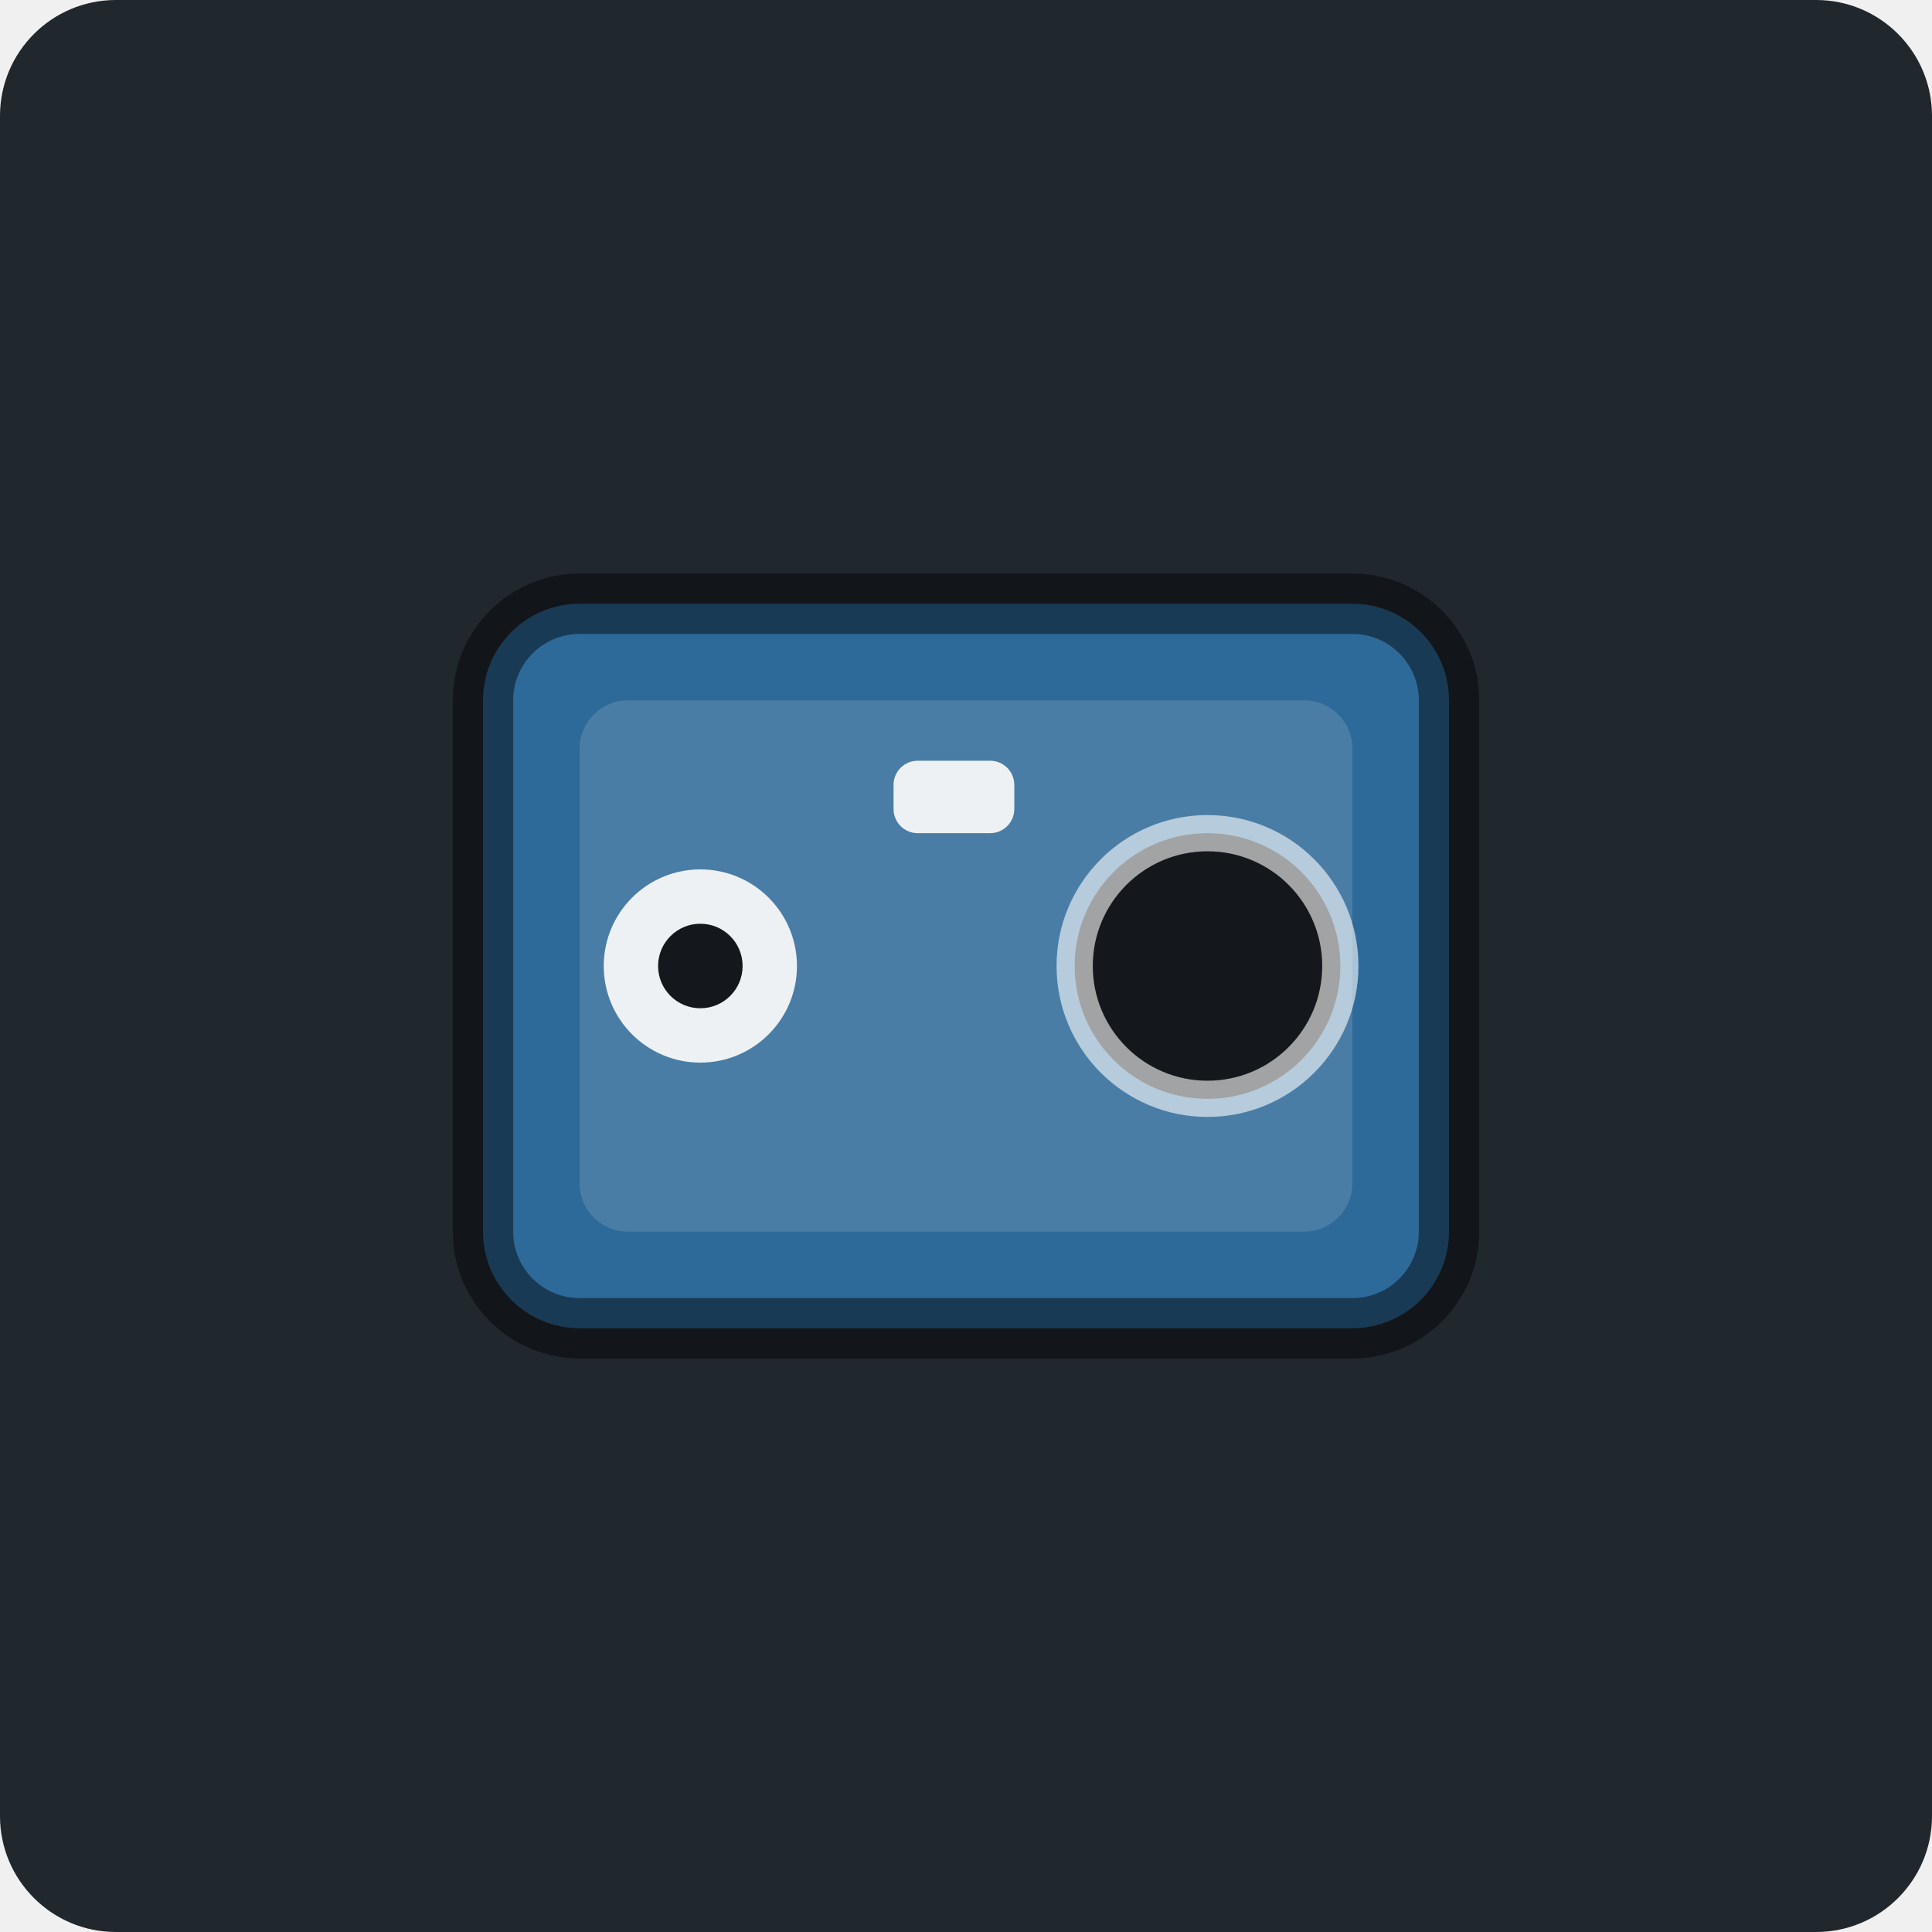
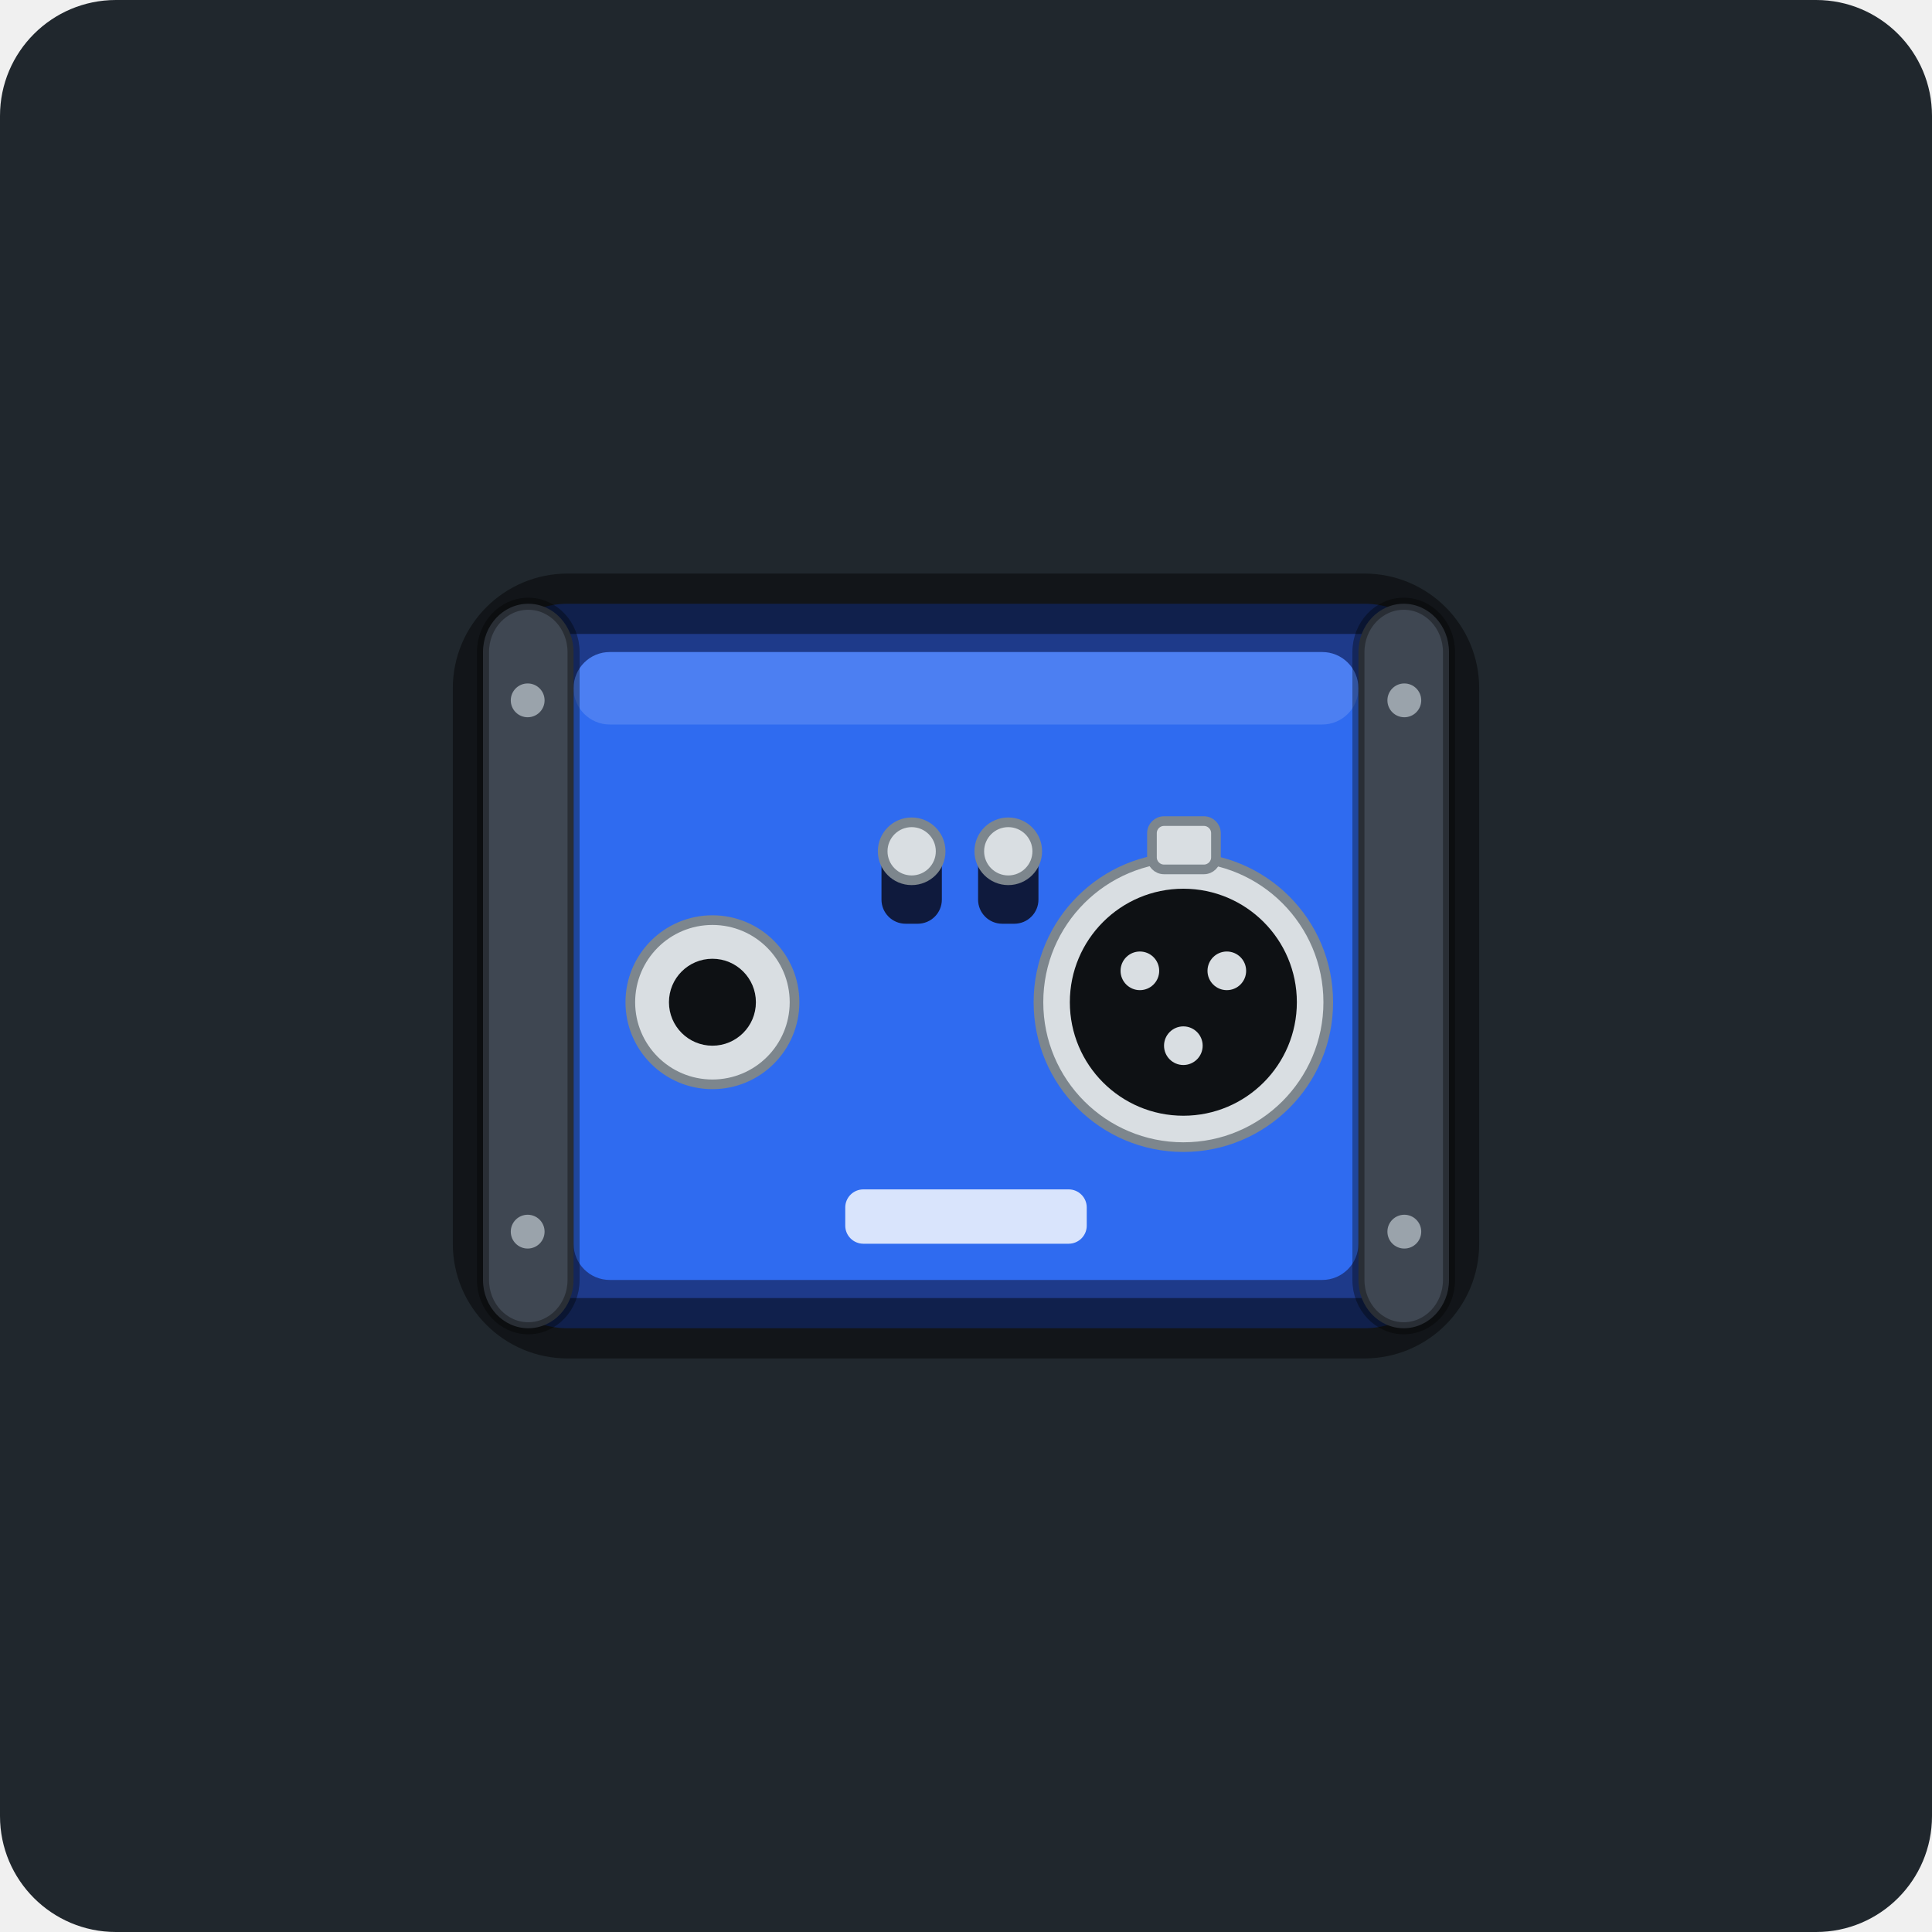
<svg xmlns="http://www.w3.org/2000/svg" viewBox="-0.8 -0.8 1.6 1.6" width="77" height="77">
-   <style>.s-bg{opacity:.5}.s-bpbody{fill:#1f6b5c}.s-bptop{fill:#2a8a76}.s-bpdiv{fill:none;stroke:rgba(0,0,0,.35);stroke-width:.015}.s-bpknob{fill:#16181b;stroke:#c9d0d5;stroke-width:.012}.s-bpmark{fill:none;stroke:#fff;stroke-width:.014;stroke-linecap:round}.s-bpsw{fill:#aab2b9;stroke:#6b747b;stroke-width:.01}.s-bplabel{fill:rgba(255,255,255,.7)}.s-sb1{fill:#2a120a}.s-sb2{fill:#6e2a10}.s-sb3{fill:#c9731f}.s-sb4{fill:#f0ac45}.s-red1{fill:#7d141c}.s-red2{fill:#b5222c}.s-red3{fill:#d43c42}.s-arm{fill:none;stroke:#d9dee2;stroke-width:.018;stroke-linecap:round}.s-gloss2{fill:none;stroke:rgba(255,255,255,.28);stroke-width:.035;stroke-linecap:round}.s-bodyrim{fill:none;stroke:rgba(0,0,0,.55);stroke-width:.018}.s-guard{fill:#f3f0e6;stroke:#bdb6a4;stroke-width:.014}.s-tort{fill:#3a160b}.s-tortspot{fill:#9c4a1c;opacity:.5}.s-tortspot2{fill:#c27a3a;opacity:.32}.s-guardrim{fill:none;stroke:#e9dccb;stroke-width:.012}.s-screw{fill:#cfd5da}.s-maple2{fill:#e6c487;stroke:#a87f3f;stroke-width:.008}.s-rosewood{fill:#3b2217;stroke:#1d100a;stroke-width:.008}.s-headrim{fill:none;stroke:#8c6530;stroke-width:.01}.s-fret2{fill:none;stroke:#d9dde0;stroke-width:.007}.s-pearl{fill:#efe9dc}.s-nut{fill:none;stroke:#f4f1e8;stroke-width:.02}.s-chrome2{fill:#d9dee2;stroke:#7d868d;stroke-width:.008}.s-saddle{fill:#aab2b9;stroke:#6b747b;stroke-width:.006}.s-coil{fill:#f2ead2;stroke:#a89b78;stroke-width:.008}.s-pole{fill:#5c5f63}.s-coilb{fill:#141414;stroke:#3a3a3a;stroke-width:.008}.s-pole2{fill:#8f979d}.s-knob{fill:#f2ead2;stroke:#8a7f62;stroke-width:.01}.s-knob2{fill:#2a2a2a;stroke:#b8bfc4;stroke-width:.012}.s-switch{fill:none;stroke:#f2ead2;stroke-width:.03;stroke-linecap:round}.s-str2{fill:none;stroke:rgba(235,238,240,.75);stroke-width:.005}.s-str3{fill:none;stroke:rgba(225,228,230,.8);stroke-width:.009}.s-plate{fill:rgba(214,176,74,.28);stroke:rgba(214,176,74,.6);stroke-width:.04}.s-string{fill:none;stroke:rgba(240,225,190,.45);stroke-width:.02}.s-gloss{fill:none;stroke:rgba(255,255,255,.3);stroke-width:.05;stroke-linecap:round}.s-pad{fill:#e9a23b}.s-pad2{fill:#3fb8c9}.s-plexi{fill:rgba(170,215,255,.32);stroke:rgba(200,230,255,.85);stroke-width:.05}.s-shine{fill:none;stroke:rgba(255,255,255,.55);stroke-width:.03;stroke-linecap:round}.s-staff{fill:none;stroke:rgba(20,24,28,.4);stroke-width:.018}.s-lyric{fill:rgba(255,255,255,.75)}.s-brassline{fill:none;stroke:#d6b04a;stroke-width:.08;stroke-linecap:round}.s-valve{fill:#f0d27a;stroke:#8a6a1f;stroke-width:.02}.s-line{fill:none;stroke:rgba(255,255,255,.55);stroke-width:.05;stroke-linecap:round;stroke-linejoin:round}.s-thin{fill:none;stroke:rgba(255,255,255,.32);stroke-width:.035;stroke-linecap:round}.s-boom{fill:none;stroke:#e8ecef;stroke-width:.06;stroke-linecap:round}.s-edge{stroke:rgba(0,0,0,.45);stroke-width:.05}.s-dark{fill:#14181c}.s-white{fill:#eef1f3}.s-head{fill:rgba(255,255,255,.13)}.s-glass{fill:#0c1a24;stroke:rgba(255,255,255,.35);stroke-width:.04}.s-grille{fill:#171c21;stroke:rgba(255,255,255,.22);stroke-width:.035}.s-metal{fill:rgba(222,184,86,.42);stroke:#e1bd5f;stroke-width:.045}.s-led{fill:#5be08f}.s-red{fill:#ff6b5e}.s-port{fill:#14181c;stroke:rgba(255,255,255,.6);stroke-width:.03}.s-acrylic{fill:rgba(170,215,255,.16);stroke:rgba(190,225,255,.75);stroke-width:.05}.s-beam{fill:rgba(255,214,110,.09)}.s-ped1{fill:#3fb6a8}.s-ped2{fill:#e2833a}.s-ped3{fill:#d8d24a}.s-ped4{fill:#8a73d6}.s-deck{fill:rgba(255,255,255,.05);stroke:rgba(255,255,255,.45);stroke-width:.07;stroke-dasharray:.3 .2}.s-spruce{fill:#d8ad6c}.s-burst{fill:#3b1d10}.s-burstin{fill:#cf7a2b}.s-navy{fill:#33507c}.s-maple{fill:#e3c389}.s-rose{fill:#2b1c13}.s-varnish{fill:#a24f25}.s-pg{fill:#f2efe8}.s-cream{fill:#efe6d2}.s-chrome{fill:#cfd5da}.s-str{fill:none;stroke:rgba(255,255,255,.45);stroke-width:.006}.s-bind{fill:none;stroke:#2a1a10;stroke-width:.018}.s-fret{fill:none;stroke:rgba(255,255,255,.35);stroke-width:.008}.s-cab{fill:#2b3640}.s-cabtop{fill:#36434f}.s-mesh{fill:#14181c}.s-cone{fill:#5d6a77}.s-dot{fill:rgba(255,255,255,.2)}.s-txt{fill:rgba(255,255,255,.55);font:700 .3px Archivo,Arial,sans-serif;letter-spacing:.02px}.s-wood{fill:#c08a4e}.s-wood2{fill:#7a5232}.s-red2{fill:#b5413a}.s-blk{fill:#26292d}.s-brass{fill:#d6b04a}.c-audio{fill:#2e6a99}.c-inst{fill:#6b51a3}.c-power{fill:#b85a22}.c-infra{fill:#44535e}.c-video{fill:#a3426b}</style>
+   <style>.s-bg{opacity:.5}.s-bpbody{fill:#1f6b5c}.s-bptop{fill:#2a8a76}.s-bpdiv{fill:none;stroke:rgba(0,0,0,.35);stroke-width:.015}.s-bpknob{fill:#16181b;stroke:#c9d0d5;stroke-width:.012}.s-bpmark{fill:none;stroke:#fff;stroke-width:.014;stroke-linecap:round}.s-bpsw{fill:#aab2b9;stroke:#6b747b;stroke-width:.01}.s-bplabel{fill:rgba(255,255,255,.7)}.s-dicase{fill:#1e3a8a}.s-ditop{fill:#2f6bf0}.s-dicap{fill:#3f4752;stroke:rgba(0,0,0,.35);stroke-width:.01}.s-discrew{fill:#9aa3ab}.s-dihole{fill:#0e1114}.s-dipin{fill:#d9dee2}.s-dilabel{fill:rgba(255,255,255,.82)}.s-dislot{fill:#0f1a3d}.s-diglint{fill:rgba(255,255,255,.14)}.s-sb1{fill:#2a120a}.s-sb2{fill:#6e2a10}.s-sb3{fill:#c9731f}.s-sb4{fill:#f0ac45}.s-red1{fill:#7d141c}.s-red2{fill:#b5222c}.s-red3{fill:#d43c42}.s-arm{fill:none;stroke:#d9dee2;stroke-width:.018;stroke-linecap:round}.s-gloss2{fill:none;stroke:rgba(255,255,255,.28);stroke-width:.035;stroke-linecap:round}.s-bodyrim{fill:none;stroke:rgba(0,0,0,.55);stroke-width:.018}.s-guard{fill:#f3f0e6;stroke:#bdb6a4;stroke-width:.014}.s-tort{fill:#3a160b}.s-tortspot{fill:#9c4a1c;opacity:.5}.s-tortspot2{fill:#c27a3a;opacity:.32}.s-guardrim{fill:none;stroke:#e9dccb;stroke-width:.012}.s-screw{fill:#cfd5da}.s-maple2{fill:#e6c487;stroke:#a87f3f;stroke-width:.008}.s-rosewood{fill:#3b2217;stroke:#1d100a;stroke-width:.008}.s-headrim{fill:none;stroke:#8c6530;stroke-width:.01}.s-fret2{fill:none;stroke:#d9dde0;stroke-width:.007}.s-pearl{fill:#efe9dc}.s-nut{fill:none;stroke:#f4f1e8;stroke-width:.02}.s-chrome2{fill:#d9dee2;stroke:#7d868d;stroke-width:.008}.s-saddle{fill:#aab2b9;stroke:#6b747b;stroke-width:.006}.s-coil{fill:#f2ead2;stroke:#a89b78;stroke-width:.008}.s-pole{fill:#5c5f63}.s-coilb{fill:#141414;stroke:#3a3a3a;stroke-width:.008}.s-pole2{fill:#8f979d}.s-knob{fill:#f2ead2;stroke:#8a7f62;stroke-width:.01}.s-knob2{fill:#2a2a2a;stroke:#b8bfc4;stroke-width:.012}.s-switch{fill:none;stroke:#f2ead2;stroke-width:.03;stroke-linecap:round}.s-str2{fill:none;stroke:rgba(235,238,240,.75);stroke-width:.005}.s-str3{fill:none;stroke:rgba(225,228,230,.8);stroke-width:.009}.s-plate{fill:rgba(214,176,74,.28);stroke:rgba(214,176,74,.6);stroke-width:.04}.s-string{fill:none;stroke:rgba(240,225,190,.45);stroke-width:.02}.s-gloss{fill:none;stroke:rgba(255,255,255,.3);stroke-width:.05;stroke-linecap:round}.s-pad{fill:#e9a23b}.s-pad2{fill:#3fb8c9}.s-plexi{fill:rgba(170,215,255,.32);stroke:rgba(200,230,255,.85);stroke-width:.05}.s-shine{fill:none;stroke:rgba(255,255,255,.55);stroke-width:.03;stroke-linecap:round}.s-staff{fill:none;stroke:rgba(20,24,28,.4);stroke-width:.018}.s-lyric{fill:rgba(255,255,255,.75)}.s-brassline{fill:none;stroke:#d6b04a;stroke-width:.08;stroke-linecap:round}.s-valve{fill:#f0d27a;stroke:#8a6a1f;stroke-width:.02}.s-line{fill:none;stroke:rgba(255,255,255,.55);stroke-width:.05;stroke-linecap:round;stroke-linejoin:round}.s-thin{fill:none;stroke:rgba(255,255,255,.32);stroke-width:.035;stroke-linecap:round}.s-boom{fill:none;stroke:#e8ecef;stroke-width:.06;stroke-linecap:round}.s-edge{stroke:rgba(0,0,0,.45);stroke-width:.05}.s-dark{fill:#14181c}.s-white{fill:#eef1f3}.s-head{fill:rgba(255,255,255,.13)}.s-glass{fill:#0c1a24;stroke:rgba(255,255,255,.35);stroke-width:.04}.s-grille{fill:#171c21;stroke:rgba(255,255,255,.22);stroke-width:.035}.s-metal{fill:rgba(222,184,86,.42);stroke:#e1bd5f;stroke-width:.045}.s-led{fill:#5be08f}.s-red{fill:#ff6b5e}.s-port{fill:#14181c;stroke:rgba(255,255,255,.6);stroke-width:.03}.s-acrylic{fill:rgba(170,215,255,.16);stroke:rgba(190,225,255,.75);stroke-width:.05}.s-beam{fill:rgba(255,214,110,.09)}.s-ped1{fill:#3fb6a8}.s-ped2{fill:#e2833a}.s-ped3{fill:#d8d24a}.s-ped4{fill:#8a73d6}.s-deck{fill:rgba(255,255,255,.05);stroke:rgba(255,255,255,.45);stroke-width:.07;stroke-dasharray:.3 .2}.s-spruce{fill:#d8ad6c}.s-burst{fill:#3b1d10}.s-burstin{fill:#cf7a2b}.s-navy{fill:#33507c}.s-maple{fill:#e3c389}.s-rose{fill:#2b1c13}.s-varnish{fill:#a24f25}.s-pg{fill:#f2efe8}.s-cream{fill:#efe6d2}.s-chrome{fill:#cfd5da}.s-str{fill:none;stroke:rgba(255,255,255,.45);stroke-width:.006}.s-bind{fill:none;stroke:#2a1a10;stroke-width:.018}.s-fret{fill:none;stroke:rgba(255,255,255,.35);stroke-width:.008}.s-cab{fill:#2b3640}.s-cabtop{fill:#36434f}.s-mesh{fill:#14181c}.s-cone{fill:#5d6a77}.s-dot{fill:rgba(255,255,255,.2)}.s-txt{fill:rgba(255,255,255,.55);font:700 .3px Archivo,Arial,sans-serif;letter-spacing:.02px}.s-wood{fill:#c08a4e}.s-wood2{fill:#7a5232}.s-red2{fill:#b5413a}.s-blk{fill:#26292d}.s-brass{fill:#d6b04a}.c-audio{fill:#2e6a99}.c-inst{fill:#6b51a3}.c-power{fill:#b85a22}.c-infra{fill:#44535e}.c-video{fill:#a3426b}</style>
  <rect x="-0.8" y="-0.8" width="1.6" height="1.6" rx="0.096" fill="#20272d" />
-   <rect class="body c-audio s-edge" x="-0.4" y="-0.3" width="0.8" height="0.6" rx="0.08" />
-   <rect class="s-head" x="-0.32" y="-0.22" width="0.64" height="0.44" rx="0.04" />
-   <circle class="s-white" cx="-0.22" cy="0" r="0.08" />
-   <circle class="s-dark" cx="-0.22" cy="0" r="0.035" />
-   <circle class="s-port" cx="0.2" cy="0" r="0.11" />
-   <rect class="s-white" x="-0.06" y="-0.17" width="0.1" height="0.06" rx="0.02" />
+   <rect class="s-dicase s-edge" x="-0.4" y="-0.3" width="0.8" height="0.6" rx="0.07" />
+   <rect class="s-ditop" x="-0.325" y="-0.26" width="0.65" height="0.52" rx="0.03" />
+   <rect class="s-diglint" x="-0.325" y="-0.26" width="0.65" height="0.06" rx="0.03" />
+   <rect class="s-dicap" x="-0.4" y="-0.3" width="0.075" height="0.6" rx="0.04" />
+   <rect class="s-dicap" x="0.325" y="-0.3" width="0.075" height="0.6" rx="0.04" />
+   <circle class="s-discrew" cx="-0.363" cy="-0.22" r="0.014" />
+   <circle class="s-discrew" cx="0.363" cy="-0.22" r="0.014" />
+   <circle class="s-discrew" cx="-0.363" cy="0.22" r="0.014" />
+   <circle class="s-discrew" cx="0.363" cy="0.22" r="0.014" />
+   <circle class="s-chrome2" cx="-0.21" cy="0.03" r="0.068" />
+   <circle class="s-dihole" cx="-0.21" cy="0.03" r="0.036" />
+   <circle class="s-chrome2" cx="0.18" cy="0.03" r="0.12" />
+   <circle class="s-dihole" cx="0.18" cy="0.03" r="0.094" />
+   <circle class="s-dipin" cx="0.144" cy="0.004" r="0.016" />
+   <circle class="s-dipin" cx="0.216" cy="0.004" r="0.016" />
+   <circle class="s-dipin" cx="0.18" cy="0.066" r="0.016" />
+   <rect class="s-chrome2" x="0.154" y="-0.12" width="0.053" height="0.04" rx="0.01" />
+   <rect class="s-dilabel" x="-0.1" y="0.185" width="0.2" height="0.045" rx="0.015" />
+   <rect class="s-dislot" x="-0.07" y="-0.12" width="0.05" height="0.085" rx="0.02" />
+   <circle class="s-chrome2" cx="-0.045" cy="-0.095" r="0.024" />
+   <rect class="s-dislot" x="0.01" y="-0.12" width="0.05" height="0.085" rx="0.02" />
+   <circle class="s-chrome2" cx="0.035" cy="-0.095" r="0.024" />
</svg>
